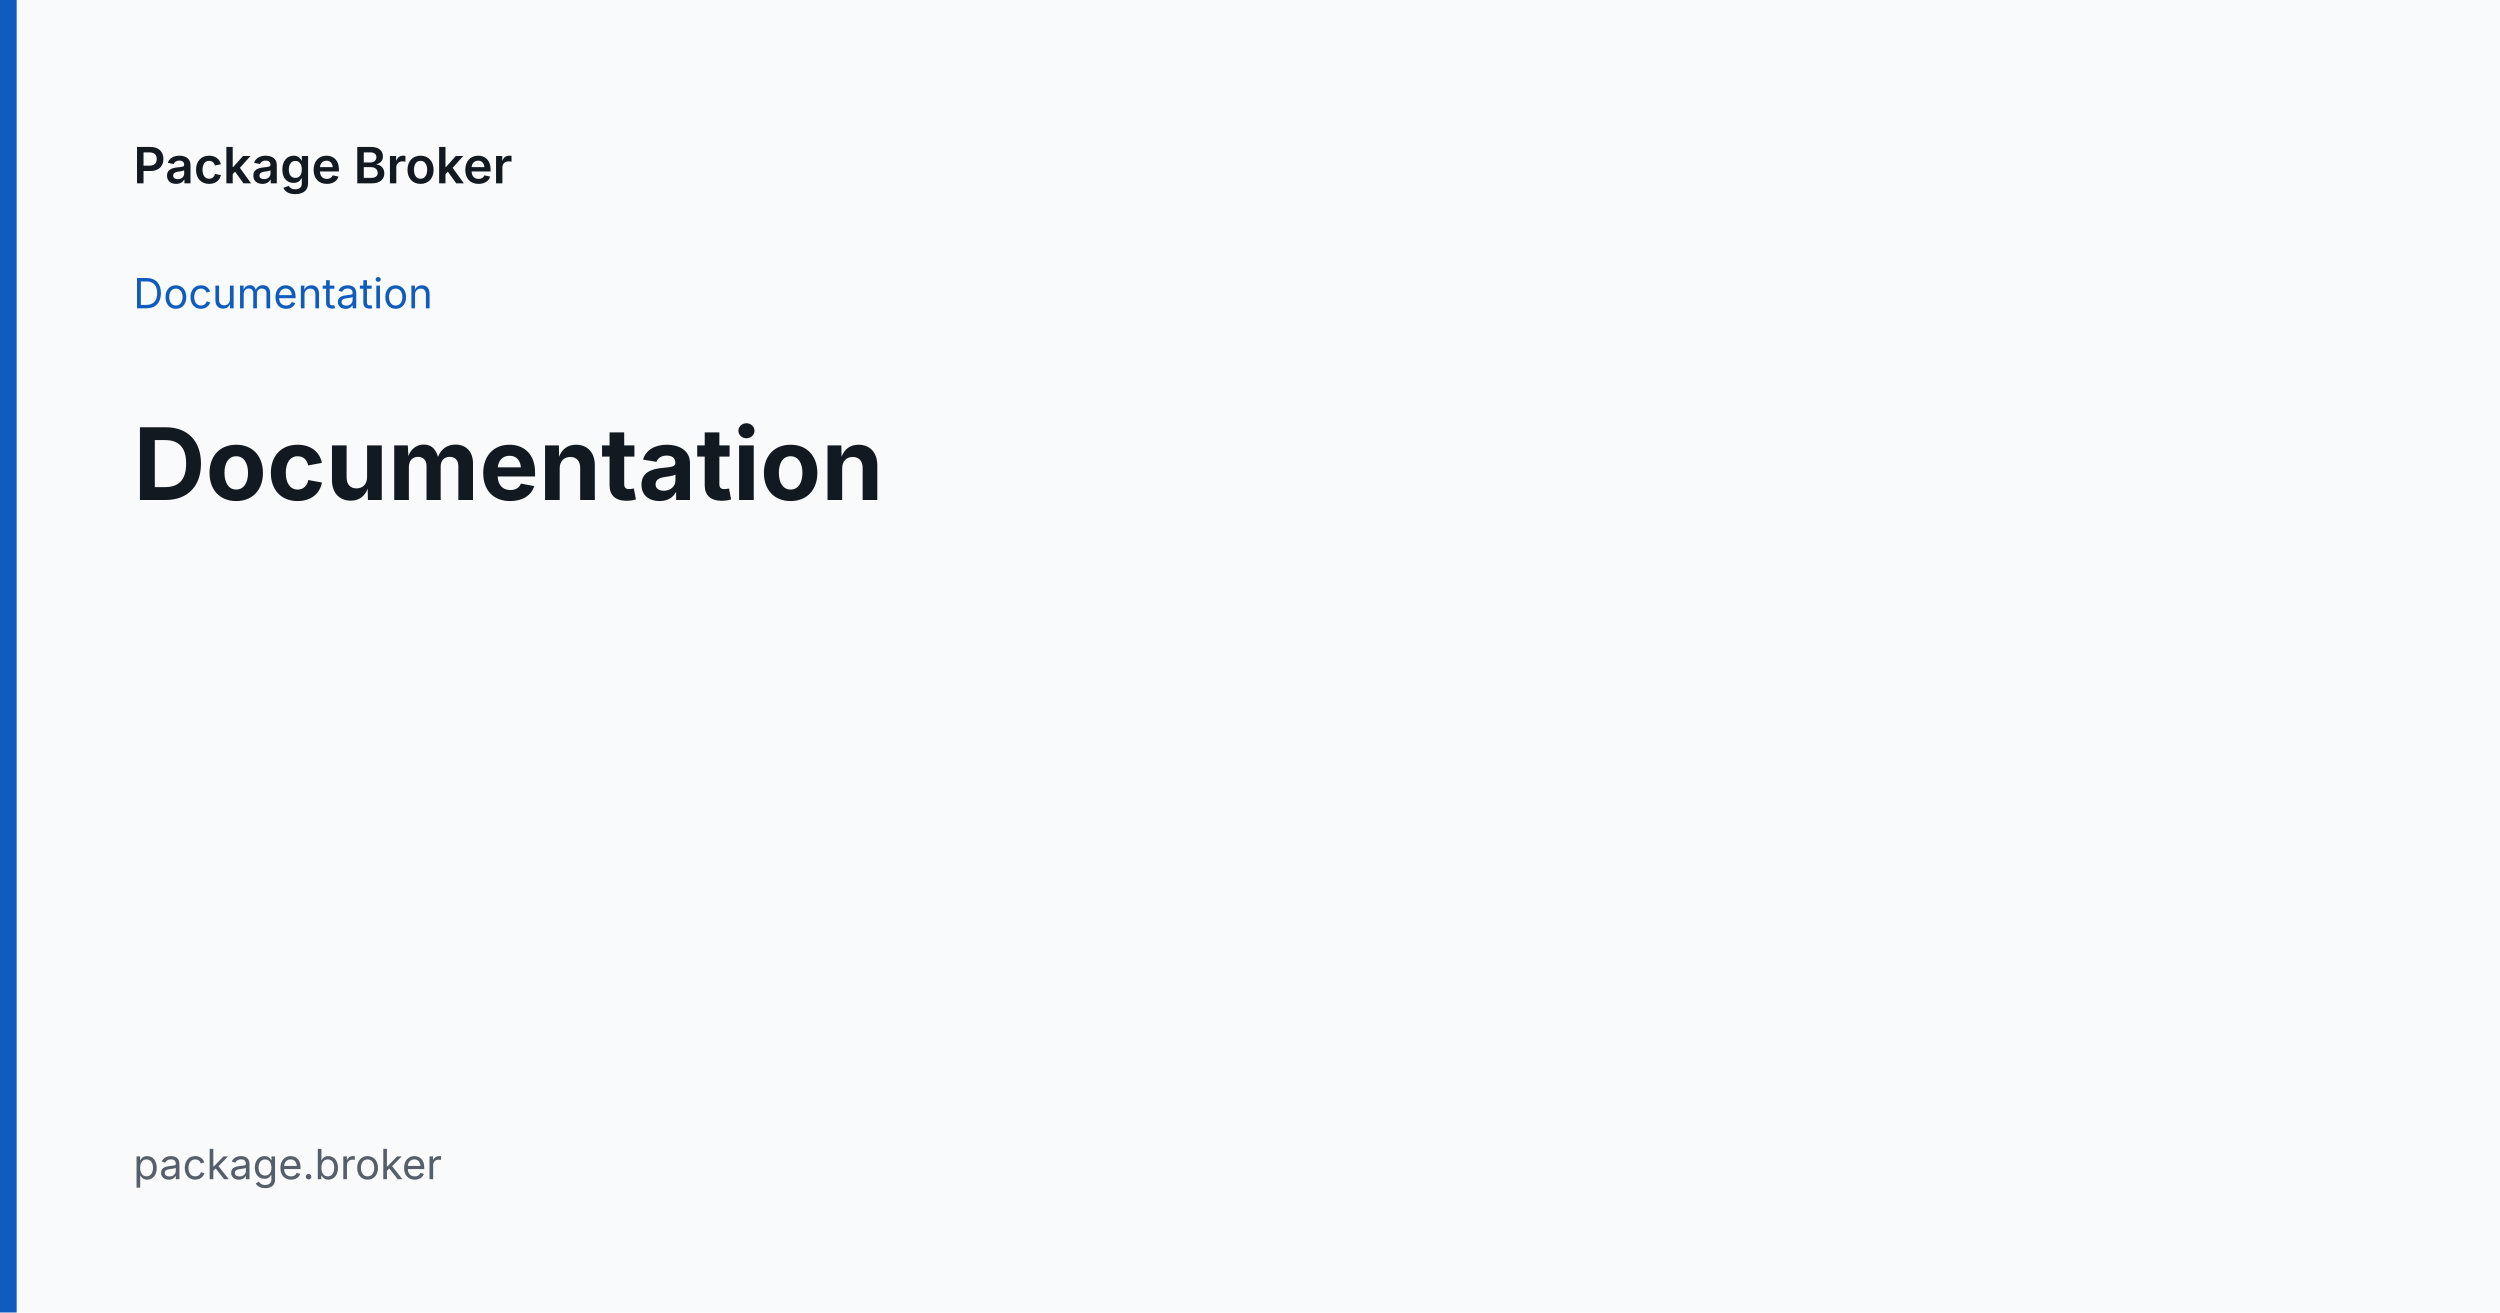
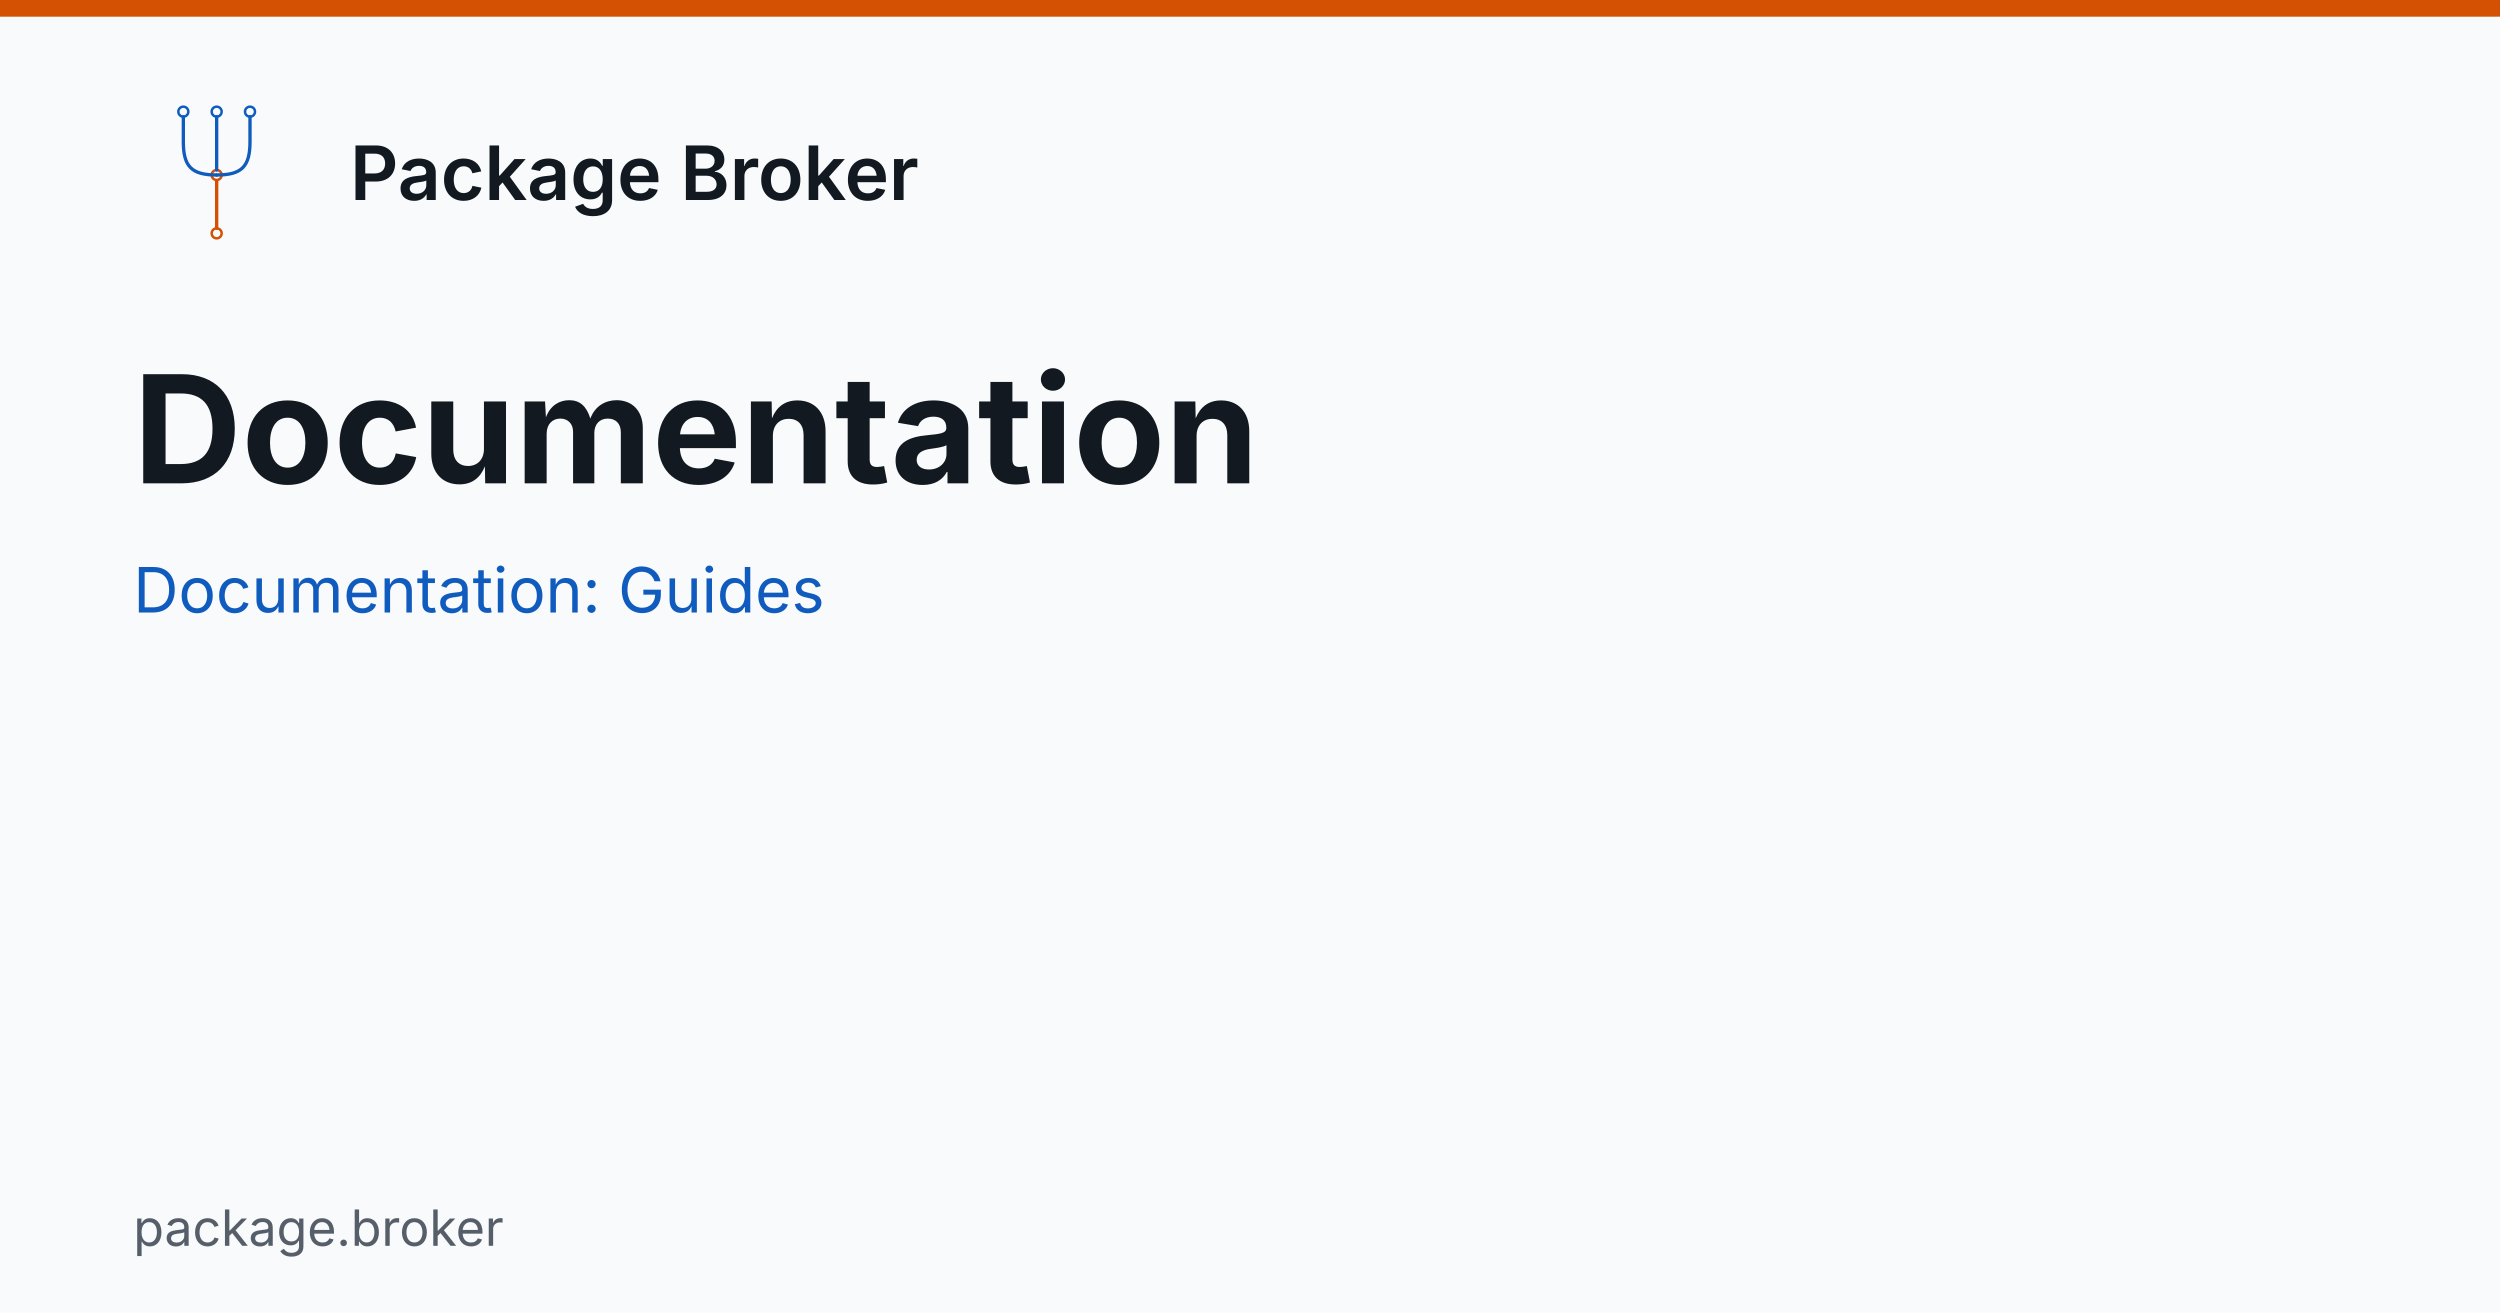
<svg xmlns="http://www.w3.org/2000/svg" width="1200" height="630" viewBox="0 0 1200 630" role="img" aria-labelledby="title description">
  <defs>
    <style>@font-face{font-family:Inter;src:url(inter-latin-wght-normal.woff2) format('woff2');font-weight:100 900}text{font-family:Inter,sans-serif}</style>
  </defs>
  <rect width="1200" height="630" fill="#f9fafb" />
-   <rect width="8" height="630" fill="#105bbe" />
-   <text x="64" y="88" font-size="24" font-weight="600" fill="#121921">Package Broker</text>
-   <text x="64" y="148" font-size="20" fill="#105bbe">Documentation</text>
-   <text x="64" y="240" font-size="48" font-weight="700" fill="#121921">
+   <rect width="1200" height="8" fill="#d45003" />
+   <svg x="64" y="40" width="80" height="80" viewBox="0 0 200 200" fill="none" aria-hidden="true">
+     <g>
+       <circle cx="100" cy="180" r="6" stroke="#d45003" stroke-width="3" fill="none" />
+       <path d="M100 174 L100 110" stroke="#d45003" stroke-width="4" stroke-linecap="round" />
+       <circle cx="100" cy="110" r="6" stroke="#d45003" stroke-width="3" fill="#f9fafb" />
+     </g>
+     <g>
+       <path d="M100 104 L100 40" stroke="#105bbe" stroke-width="4" stroke-linecap="round" />
+       <circle cx="100" cy="34" r="6" stroke="#105bbe" stroke-width="3" fill="none" />
+       <path d="M100 110 C70 110 60 100 60 70 L60 40" stroke="#105bbe" stroke-width="4" stroke-linecap="round" fill="none" />
+       <circle cx="60" cy="34" r="6" stroke="#105bbe" stroke-width="3" fill="none" />
+       <path d="M100 110 C130 110 140 100 140 70 L140 40" stroke="#105bbe" stroke-width="4" stroke-linecap="round" fill="none" />
+       <circle cx="140" cy="34" r="6" stroke="#105bbe" stroke-width="3" fill="none" />
+     </g>
+   </svg>
+   <text x="168" y="96" font-size="36" font-weight="600" fill="#121921">Package Broker</text>
+   <text data-role="headline" x="64" y="232" font-size="72" font-weight="700" fill="#121921">
    <tspan x="64" dy="0">Documentation</tspan>
  </text>
-   <text x="64" y="566" font-size="20" fill="#565e69">package.broker</text>
+   <text data-role="support" x="64" y="294" font-size="30" fill="#105bbe">Documentation: Guides</text>
+   <text x="64" y="598" font-size="24" fill="#565e69">package.broker</text>
</svg>
